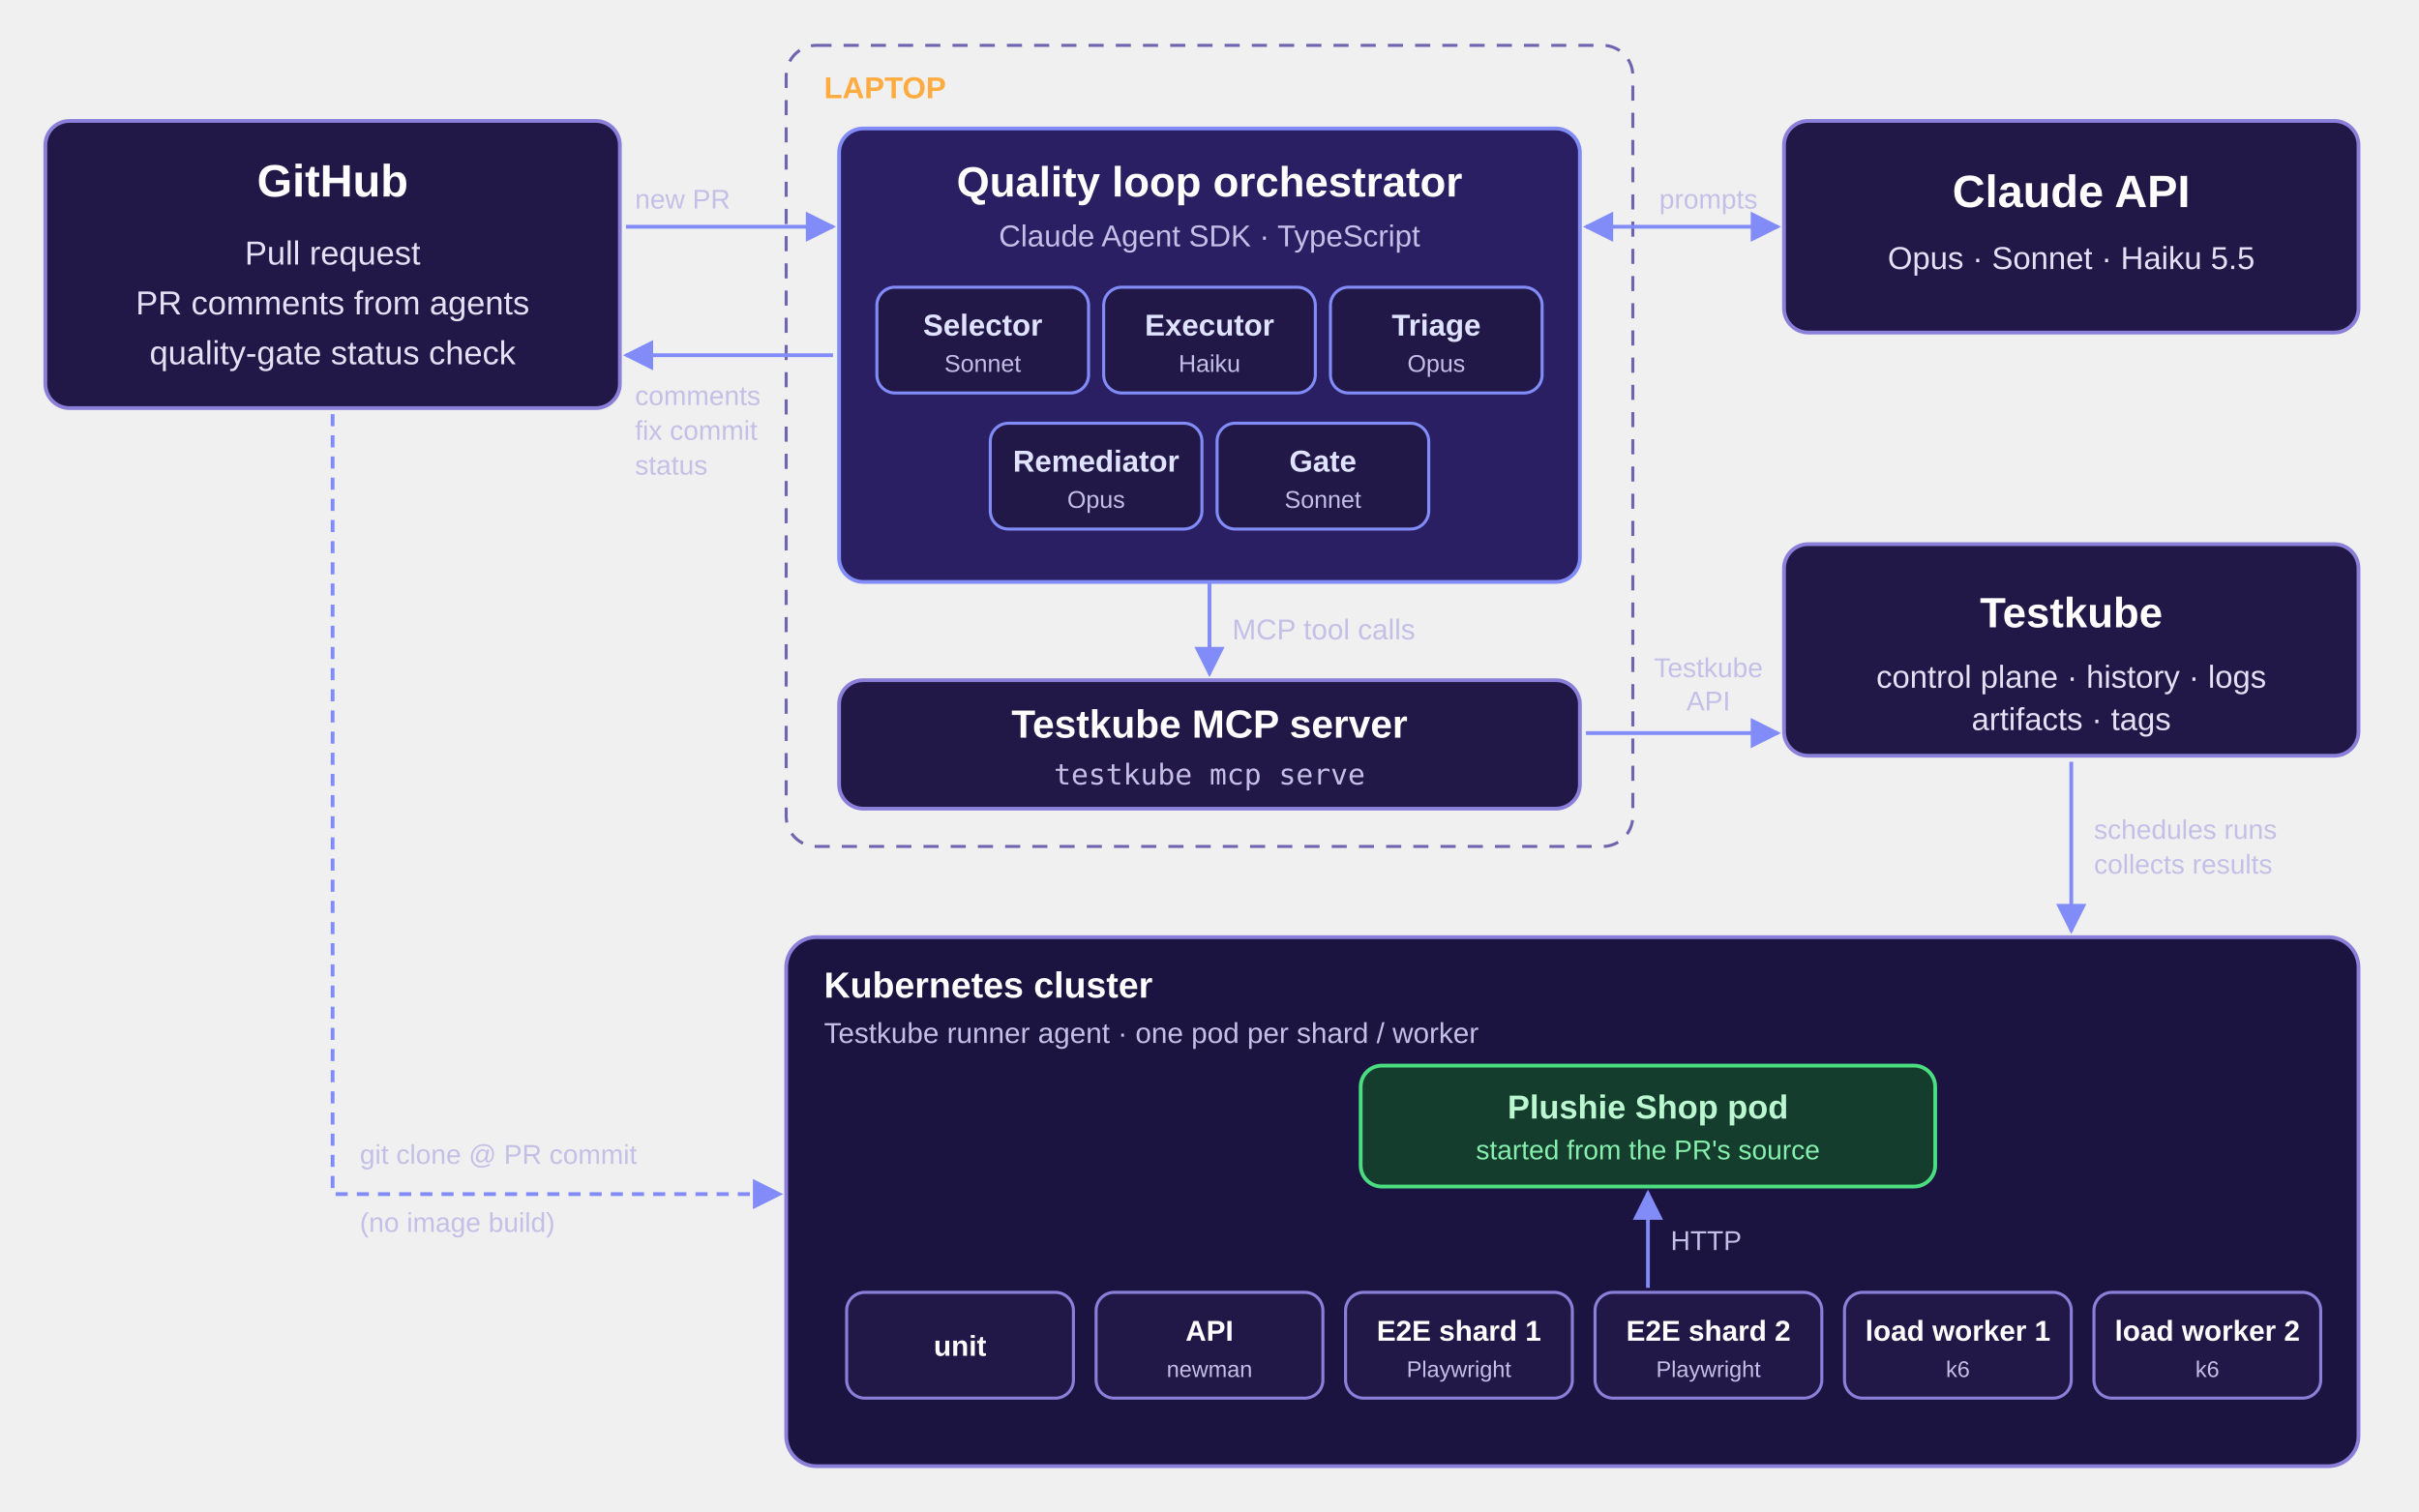
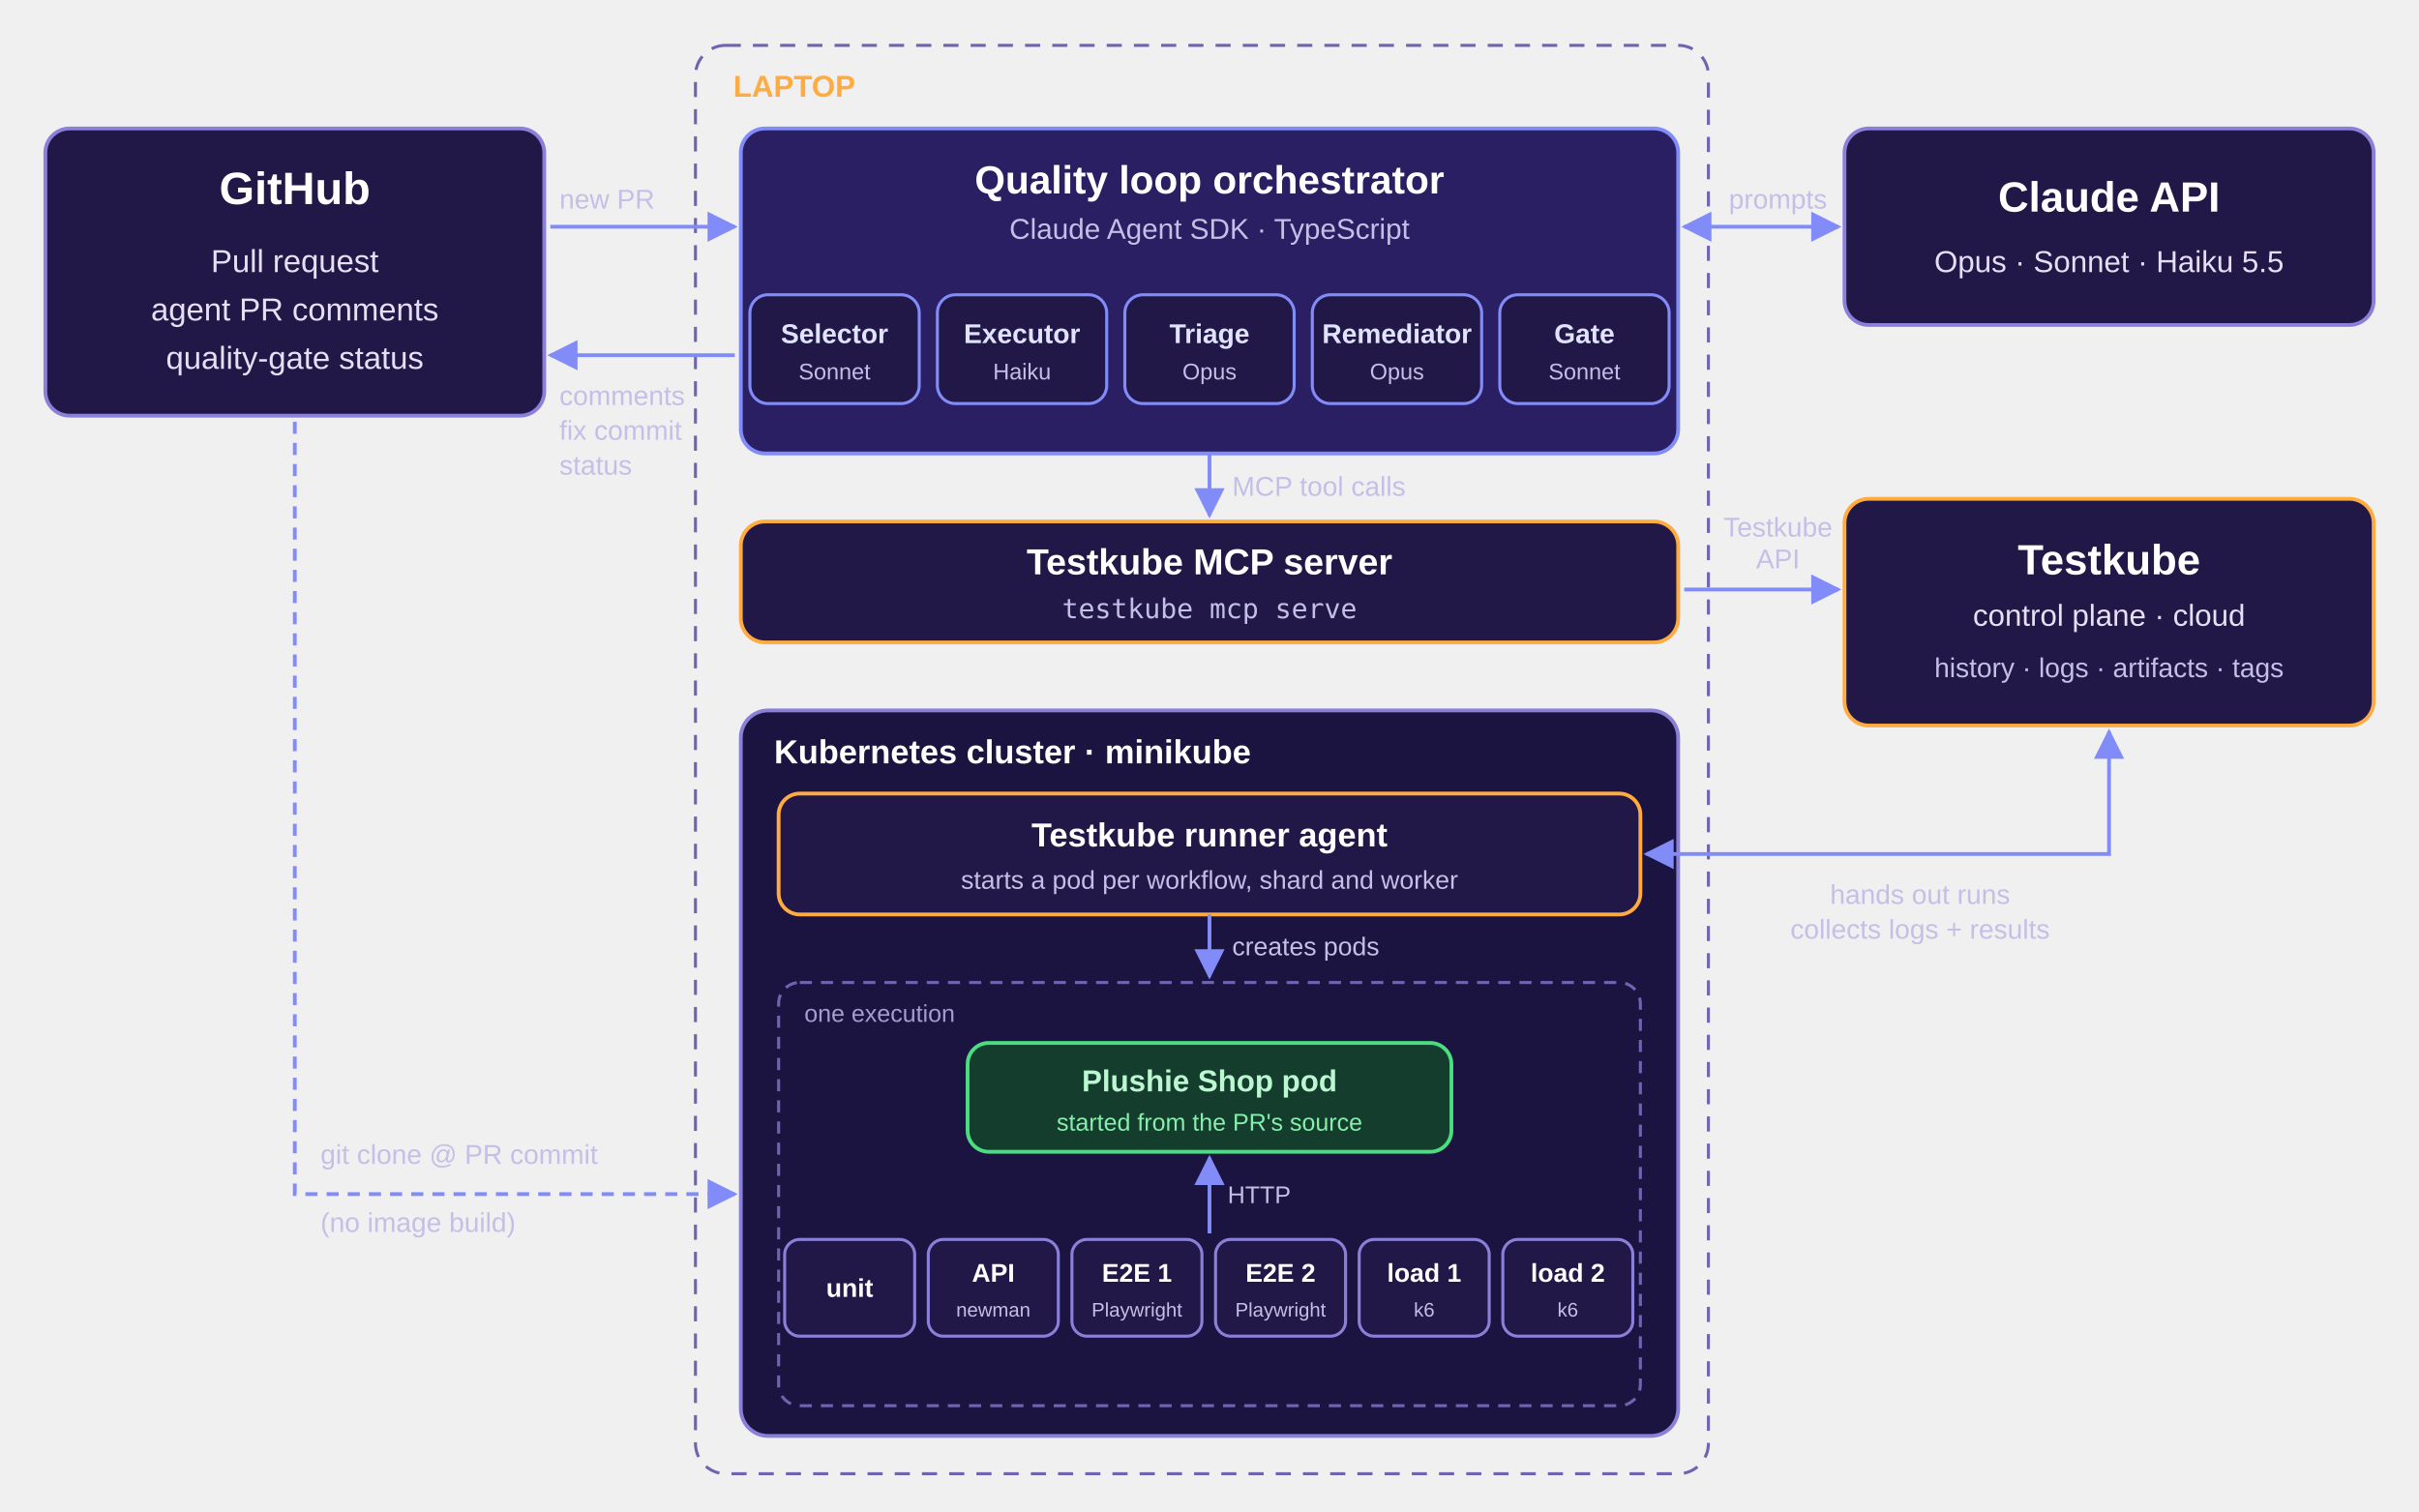
- <svg xmlns="http://www.w3.org/2000/svg" viewBox="0 0 1600 1000" role="img" aria-label="Demo setup: a local Claude Agent SDK orchestrator watches GitHub pull requests, calls Claude for its five agents, and drives Testkube through the Testkube MCP server; Testkube runs every test workflow as pods on Kubernetes, each against its own copy of the app started from the PR's source." font-family="Nunito, 'Helvetica Neue', Arial, sans-serif">
+ <svg xmlns="http://www.w3.org/2000/svg" viewBox="0 0 1600 1000" role="img" aria-label="Demo setup: on the laptop, a Claude Agent SDK orchestrator runs five agents that drive Testkube through the Testkube MCP server, and a local minikube cluster runs the Testkube runner agent. The Testkube control plane in the cloud hands runs to that runner, which starts a pod per workflow, shard and worker, each testing a copy of the app started from the PR's source." font-family="Nunito, 'Helvetica Neue', Arial, sans-serif">
  <defs>
    <marker id="arrow" viewBox="0 0 10 10" refX="9" refY="5" markerWidth="8" markerHeight="8" orient="auto-start-reverse">
      <path d="M0,0 L10,5 L0,10 z" fill="#818CF8" />
    </marker>
  </defs>
-   <rect x="30" y="80" width="380" height="190" rx="16" fill="#221848" stroke="#8B80D9" stroke-width="2.5" />
-   <text x="220" y="130" text-anchor="middle" font-size="30" font-weight="700" fill="#FFFFFF">GitHub</text>
-   <text x="220" y="175" text-anchor="middle" font-size="22" fill="#E4E1F5">Pull request</text>
-   <text x="220" y="208" text-anchor="middle" font-size="22" fill="#E4E1F5">PR comments from agents</text>
-   <text x="220" y="241" text-anchor="middle" font-size="22" fill="#E4E1F5">quality-gate status check</text>
-   <rect x="520" y="30" width="560" height="530" rx="20" fill="none" stroke="#6E64B0" stroke-width="2" stroke-dasharray="10 8" />
-   <text x="545" y="65" font-size="20" font-weight="700" fill="#FFAB40">LAPTOP</text>
-   <rect x="555" y="85" width="490" height="300" rx="16" fill="#2B1F63" stroke="#818CF8" stroke-width="2.5" />
-   <text x="800" y="130" text-anchor="middle" font-size="28" font-weight="700" fill="#FFFFFF">Quality loop orchestrator</text>
-   <text x="800" y="163" text-anchor="middle" font-size="20" fill="#C4BFE6">Claude Agent SDK · TypeScript</text>
-   <g font-size="20" font-weight="600" fill="#E0E3FF" text-anchor="middle">
-     <rect x="580" y="190" width="140" height="70" rx="12" fill="#221848" stroke="#818CF8" stroke-width="2" />
-     <text x="650" y="222">Selector</text>
-     <text x="650" y="246" font-size="16" font-weight="400" fill="#C4BFE6">Sonnet</text>
-     <rect x="730" y="190" width="140" height="70" rx="12" fill="#221848" stroke="#818CF8" stroke-width="2" />
-     <text x="800" y="222">Executor</text>
-     <text x="800" y="246" font-size="16" font-weight="400" fill="#C4BFE6">Haiku</text>
-     <rect x="880" y="190" width="140" height="70" rx="12" fill="#221848" stroke="#818CF8" stroke-width="2" />
-     <text x="950" y="222">Triage</text>
-     <text x="950" y="246" font-size="16" font-weight="400" fill="#C4BFE6">Opus</text>
-     <rect x="655" y="280" width="140" height="70" rx="12" fill="#221848" stroke="#818CF8" stroke-width="2" />
-     <text x="725" y="312">Remediator</text>
-     <text x="725" y="336" font-size="16" font-weight="400" fill="#C4BFE6">Opus</text>
-     <rect x="805" y="280" width="140" height="70" rx="12" fill="#221848" stroke="#818CF8" stroke-width="2" />
-     <text x="875" y="312">Gate</text>
-     <text x="875" y="336" font-size="16" font-weight="400" fill="#C4BFE6">Sonnet</text>
+   <rect x="30" y="85" width="330" height="190" rx="16" fill="#221848" stroke="#8B80D9" stroke-width="2.5" />
+   <text x="195" y="135" text-anchor="middle" font-size="30" font-weight="700" fill="#FFFFFF">GitHub</text>
+   <text x="195" y="180" text-anchor="middle" font-size="21" fill="#E4E1F5">Pull request</text>
+   <text x="195" y="212" text-anchor="middle" font-size="21" fill="#E4E1F5">agent PR comments</text>
+   <text x="195" y="244" text-anchor="middle" font-size="21" fill="#E4E1F5">quality-gate status</text>
+   <rect x="460" y="30" width="670" height="945" rx="20" fill="none" stroke="#6E64B0" stroke-width="2" stroke-dasharray="10 8" />
+   <text x="485" y="64" font-size="20" font-weight="700" fill="#FFAB40">LAPTOP</text>
+   <rect x="490" y="85" width="620" height="215" rx="16" fill="#2B1F63" stroke="#818CF8" stroke-width="2.5" />
+   <text x="800" y="128" text-anchor="middle" font-size="26" font-weight="700" fill="#FFFFFF">Quality loop orchestrator</text>
+   <text x="800" y="158" text-anchor="middle" font-size="19" fill="#C4BFE6">Claude Agent SDK · TypeScript</text>
+   <g text-anchor="middle" font-weight="700" fill="#E0E3FF">
+     <rect x="496" y="195" width="112" height="72" rx="12" fill="#221848" stroke="#818CF8" stroke-width="2" />
+     <text x="552" y="227" font-size="18">Selector</text>
+     <text x="552" y="251" font-size="15" font-weight="400" fill="#C4BFE6">Sonnet</text>
+     <rect x="620" y="195" width="112" height="72" rx="12" fill="#221848" stroke="#818CF8" stroke-width="2" />
+     <text x="676" y="227" font-size="18">Executor</text>
+     <text x="676" y="251" font-size="15" font-weight="400" fill="#C4BFE6">Haiku</text>
+     <rect x="744" y="195" width="112" height="72" rx="12" fill="#221848" stroke="#818CF8" stroke-width="2" />
+     <text x="800" y="227" font-size="18">Triage</text>
+     <text x="800" y="251" font-size="15" font-weight="400" fill="#C4BFE6">Opus</text>
+     <rect x="868" y="195" width="112" height="72" rx="12" fill="#221848" stroke="#818CF8" stroke-width="2" />
+     <text x="924" y="227" font-size="18">Remediator</text>
+     <text x="924" y="251" font-size="15" font-weight="400" fill="#C4BFE6">Opus</text>
+     <rect x="992" y="195" width="112" height="72" rx="12" fill="#221848" stroke="#818CF8" stroke-width="2" />
+     <text x="1048" y="227" font-size="18">Gate</text>
+     <text x="1048" y="251" font-size="15" font-weight="400" fill="#C4BFE6">Sonnet</text>
  </g>
-   <rect x="555" y="450" width="490" height="85" rx="16" fill="#221848" stroke="#8B80D9" stroke-width="2.5" />
-   <text x="800" y="488" text-anchor="middle" font-size="26" font-weight="700" fill="#FFFFFF">Testkube MCP server</text>
-   <text x="800" y="519" text-anchor="middle" font-size="19" fill="#C4BFE6" font-family="'SF Mono', Menlo, monospace">testkube mcp serve</text>
-   <line x1="800" y1="385" x2="800" y2="446" stroke="#818CF8" stroke-width="2.5" marker-end="url(#arrow)" />
-   <text x="815" y="423" font-size="19" fill="#C4BFE6">MCP tool calls</text>
-   <rect x="1180" y="80" width="380" height="140" rx="16" fill="#221848" stroke="#8B80D9" stroke-width="2.5" />
-   <text x="1370" y="137" text-anchor="middle" font-size="30" font-weight="700" fill="#FFFFFF">Claude API</text>
-   <text x="1370" y="178" text-anchor="middle" font-size="21" fill="#E4E1F5">Opus · Sonnet · Haiku 5.5</text>
-   <rect x="1180" y="360" width="380" height="140" rx="16" fill="#221848" stroke="#8B80D9" stroke-width="2.5" />
-   <text x="1370" y="415" text-anchor="middle" font-size="28" font-weight="700" fill="#FFFFFF">Testkube</text>
-   <text x="1370" y="455" text-anchor="middle" font-size="21" fill="#E4E1F5">control plane · history · logs</text>
-   <text x="1370" y="483" text-anchor="middle" font-size="21" fill="#E4E1F5">artifacts · tags</text>
-   <rect x="520" y="620" width="1040" height="350" rx="20" fill="#1C1440" stroke="#8B80D9" stroke-width="2.5" />
-   <text x="545" y="660" font-size="24" font-weight="700" fill="#FFFFFF">Kubernetes cluster</text>
-   <text x="545" y="690" font-size="19" fill="#C4BFE6">Testkube runner agent · one pod per shard / worker</text>
-   <rect x="900" y="705" width="380" height="80" rx="14" fill="#143D2E" stroke="#4ADE80" stroke-width="2.5" />
-   <text x="1090" y="740" text-anchor="middle" font-size="22" font-weight="700" fill="#BBF7D0">Plushie Shop pod</text>
-   <text x="1090" y="767" text-anchor="middle" font-size="18" fill="#86EFAC">started from the PR's source</text>
-   <g font-size="19" font-weight="600" fill="#FFFFFF" text-anchor="middle">
-     <rect x="560" y="855" width="150" height="70" rx="12" fill="#221848" stroke="#8B80D9" stroke-width="2" />
-     <text x="635" y="897">unit</text>
-     <rect x="725" y="855" width="150" height="70" rx="12" fill="#221848" stroke="#8B80D9" stroke-width="2" />
-     <text x="800" y="887">API</text>
-     <text x="800" y="911" font-size="15" font-weight="400" fill="#C4BFE6">newman</text>
-     <rect x="890" y="855" width="150" height="70" rx="12" fill="#221848" stroke="#8B80D9" stroke-width="2" />
-     <text x="965" y="887">E2E shard 1</text>
-     <text x="965" y="911" font-size="15" font-weight="400" fill="#C4BFE6">Playwright</text>
-     <rect x="1055" y="855" width="150" height="70" rx="12" fill="#221848" stroke="#8B80D9" stroke-width="2" />
-     <text x="1130" y="887">E2E shard 2</text>
-     <text x="1130" y="911" font-size="15" font-weight="400" fill="#C4BFE6">Playwright</text>
-     <rect x="1220" y="855" width="150" height="70" rx="12" fill="#221848" stroke="#8B80D9" stroke-width="2" />
-     <text x="1295" y="887">load worker 1</text>
-     <text x="1295" y="911" font-size="15" font-weight="400" fill="#C4BFE6">k6</text>
-     <rect x="1385" y="855" width="150" height="70" rx="12" fill="#221848" stroke="#8B80D9" stroke-width="2" />
-     <text x="1460" y="887">load worker 2</text>
-     <text x="1460" y="911" font-size="15" font-weight="400" fill="#C4BFE6">k6</text>
+   <rect x="490" y="345" width="620" height="80" rx="16" fill="#221848" stroke="#FFAB40" stroke-width="2.5" />
+   <text x="800" y="380" text-anchor="middle" font-size="24" font-weight="700" fill="#FFFFFF">Testkube MCP server</text>
+   <text x="800" y="409" text-anchor="middle" font-size="18" fill="#C4BFE6" font-family="'SF Mono', Menlo, monospace">testkube mcp serve</text>
+   <line x1="800" y1="300" x2="800" y2="341" stroke="#818CF8" stroke-width="2.5" marker-end="url(#arrow)" />
+   <text x="815" y="328" font-size="18" fill="#C4BFE6">MCP tool calls</text>
+   <rect x="490" y="470" width="620" height="480" rx="18" fill="#1C1440" stroke="#8B80D9" stroke-width="2.5" />
+   <text x="512" y="505" font-size="22" font-weight="700" fill="#FFFFFF">Kubernetes cluster · minikube</text>
+   <rect x="515" y="525" width="570" height="80" rx="14" fill="#221848" stroke="#FFAB40" stroke-width="2.5" />
+   <text x="800" y="560" text-anchor="middle" font-size="22" font-weight="700" fill="#FFFFFF">Testkube runner agent</text>
+   <text x="800" y="588" text-anchor="middle" font-size="17" fill="#C4BFE6">starts a pod per workflow, shard and worker</text>
+   <rect x="515" y="650" width="570" height="280" rx="14" fill="none" stroke="#6E64B0" stroke-width="2" stroke-dasharray="8 6" />
+   <text x="532" y="676" font-size="16" fill="#A49DD0">one execution</text>
+   <line x1="800" y1="605" x2="800" y2="646" stroke="#818CF8" stroke-width="2.5" marker-end="url(#arrow)" />
+   <text x="815" y="632" font-size="17" fill="#C4BFE6">creates pods</text>
+   <rect x="640" y="690" width="320" height="72" rx="14" fill="#143D2E" stroke="#4ADE80" stroke-width="2.5" />
+   <text x="800" y="722" text-anchor="middle" font-size="20" font-weight="700" fill="#BBF7D0">Plushie Shop pod</text>
+   <text x="800" y="748" text-anchor="middle" font-size="16" fill="#86EFAC">started from the PR's source</text>
+   <g text-anchor="middle" font-weight="700" fill="#FFFFFF" font-size="17">
+     <rect x="519" y="820" width="86" height="64" rx="10" fill="#221848" stroke="#8B80D9" stroke-width="2" />
+     <text x="562" y="858">unit</text>
+     <rect x="614" y="820" width="86" height="64" rx="10" fill="#221848" stroke="#8B80D9" stroke-width="2" />
+     <text x="657" y="848">API</text>
+     <text x="657" y="871" font-size="13" font-weight="400" fill="#C4BFE6">newman</text>
+     <rect x="709" y="820" width="86" height="64" rx="10" fill="#221848" stroke="#8B80D9" stroke-width="2" />
+     <text x="752" y="848">E2E 1</text>
+     <text x="752" y="871" font-size="13" font-weight="400" fill="#C4BFE6">Playwright</text>
+     <rect x="804" y="820" width="86" height="64" rx="10" fill="#221848" stroke="#8B80D9" stroke-width="2" />
+     <text x="847" y="848">E2E 2</text>
+     <text x="847" y="871" font-size="13" font-weight="400" fill="#C4BFE6">Playwright</text>
+     <rect x="899" y="820" width="86" height="64" rx="10" fill="#221848" stroke="#8B80D9" stroke-width="2" />
+     <text x="942" y="848">load 1</text>
+     <text x="942" y="871" font-size="13" font-weight="400" fill="#C4BFE6">k6</text>
+     <rect x="994" y="820" width="86" height="64" rx="10" fill="#221848" stroke="#8B80D9" stroke-width="2" />
+     <text x="1037" y="848">load 2</text>
+     <text x="1037" y="871" font-size="13" font-weight="400" fill="#C4BFE6">k6</text>
  </g>
-   <line x1="1090" y1="852" x2="1090" y2="789" stroke="#818CF8" stroke-width="2.5" marker-end="url(#arrow)" />
-   <text x="1105" y="827" font-size="18" fill="#C4BFE6">HTTP</text>
-   <line x1="414" y1="150" x2="551" y2="150" stroke="#818CF8" stroke-width="2.5" marker-end="url(#arrow)" />
-   <text x="420" y="138" font-size="18" fill="#C4BFE6">new PR</text>
-   <line x1="551" y1="235" x2="414" y2="235" stroke="#818CF8" stroke-width="2.5" marker-end="url(#arrow)" />
-   <text x="420" y="268" font-size="18" fill="#C4BFE6">comments</text>
-   <text x="420" y="291" font-size="18" fill="#C4BFE6">fix commit</text>
-   <text x="420" y="314" font-size="18" fill="#C4BFE6">status</text>
-   <line x1="1049" y1="150" x2="1176" y2="150" stroke="#818CF8" stroke-width="2.5" marker-end="url(#arrow)" marker-start="url(#arrow)" />
-   <text x="1130" y="138" text-anchor="middle" font-size="18" fill="#C4BFE6">prompts</text>
-   <line x1="1049" y1="485" x2="1176" y2="485" stroke="#818CF8" stroke-width="2.5" marker-end="url(#arrow)" />
-   <text x="1130" y="448" text-anchor="middle" font-size="18" fill="#C4BFE6">Testkube</text>
-   <text x="1130" y="470" text-anchor="middle" font-size="18" fill="#C4BFE6">API</text>
-   <line x1="1370" y1="504" x2="1370" y2="616" stroke="#818CF8" stroke-width="2.5" marker-end="url(#arrow)" />
-   <text x="1385" y="555" font-size="18" fill="#C4BFE6">schedules runs</text>
-   <text x="1385" y="578" font-size="18" fill="#C4BFE6">collects results</text>
-   <polyline points="220,274 220,790 516,790" fill="none" stroke="#818CF8" stroke-width="2.5" stroke-dasharray="8 6" marker-end="url(#arrow)" />
-   <text x="238" y="770" font-size="18" fill="#C4BFE6">git clone @ PR commit</text>
-   <text x="238" y="815" font-size="18" fill="#C4BFE6">(no image build)</text>
+   <line x1="800" y1="816" x2="800" y2="766" stroke="#818CF8" stroke-width="2.5" marker-end="url(#arrow)" />
+   <text x="812" y="796" font-size="16" fill="#C4BFE6">HTTP</text>
+   <rect x="1220" y="85" width="350" height="130" rx="16" fill="#221848" stroke="#8B80D9" stroke-width="2.5" />
+   <text x="1395" y="140" text-anchor="middle" font-size="28" font-weight="700" fill="#FFFFFF">Claude API</text>
+   <text x="1395" y="180" text-anchor="middle" font-size="20" fill="#E4E1F5">Opus · Sonnet · Haiku 5.5</text>
+   <rect x="1220" y="330" width="350" height="150" rx="16" fill="#221848" stroke="#FFAB40" stroke-width="2.5" />
+   <text x="1395" y="380" text-anchor="middle" font-size="28" font-weight="700" fill="#FFFFFF">Testkube</text>
+   <text x="1395" y="414" text-anchor="middle" font-size="20" fill="#E4E1F5">control plane · cloud</text>
+   <text x="1395" y="448" text-anchor="middle" font-size="18" fill="#C4BFE6">history · logs · artifacts · tags</text>
+   <line x1="364" y1="150" x2="486" y2="150" stroke="#818CF8" stroke-width="2.5" marker-end="url(#arrow)" />
+   <text x="370" y="138" font-size="18" fill="#C4BFE6">new PR</text>
+   <line x1="486" y1="235" x2="364" y2="235" stroke="#818CF8" stroke-width="2.5" marker-end="url(#arrow)" />
+   <text x="370" y="268" font-size="18" fill="#C4BFE6">comments</text>
+   <text x="370" y="291" font-size="18" fill="#C4BFE6">fix commit</text>
+   <text x="370" y="314" font-size="18" fill="#C4BFE6">status</text>
+   <line x1="1114" y1="150" x2="1216" y2="150" stroke="#818CF8" stroke-width="2.5" marker-end="url(#arrow)" marker-start="url(#arrow)" />
+   <text x="1176" y="138" text-anchor="middle" font-size="18" fill="#C4BFE6">prompts</text>
+   <line x1="1114" y1="390" x2="1216" y2="390" stroke="#818CF8" stroke-width="2.5" marker-end="url(#arrow)" />
+   <text x="1176" y="355" text-anchor="middle" font-size="18" fill="#C4BFE6">Testkube</text>
+   <text x="1176" y="376" text-anchor="middle" font-size="18" fill="#C4BFE6">API</text>
+   <polyline points="1395,484 1395,565 1089,565" fill="none" stroke="#818CF8" stroke-width="2.5" marker-end="url(#arrow)" marker-start="url(#arrow)" />
+   <text x="1270" y="598" text-anchor="middle" font-size="18" fill="#C4BFE6">hands out runs</text>
+   <text x="1270" y="621" text-anchor="middle" font-size="18" fill="#C4BFE6">collects logs + results</text>
+   <polyline points="195,279 195,790 486,790" fill="none" stroke="#818CF8" stroke-width="2.5" stroke-dasharray="8 6" marker-end="url(#arrow)" />
+   <text x="212" y="770" font-size="18" fill="#C4BFE6">git clone @ PR commit</text>
+   <text x="212" y="815" font-size="18" fill="#C4BFE6">(no image build)</text>
</svg>
